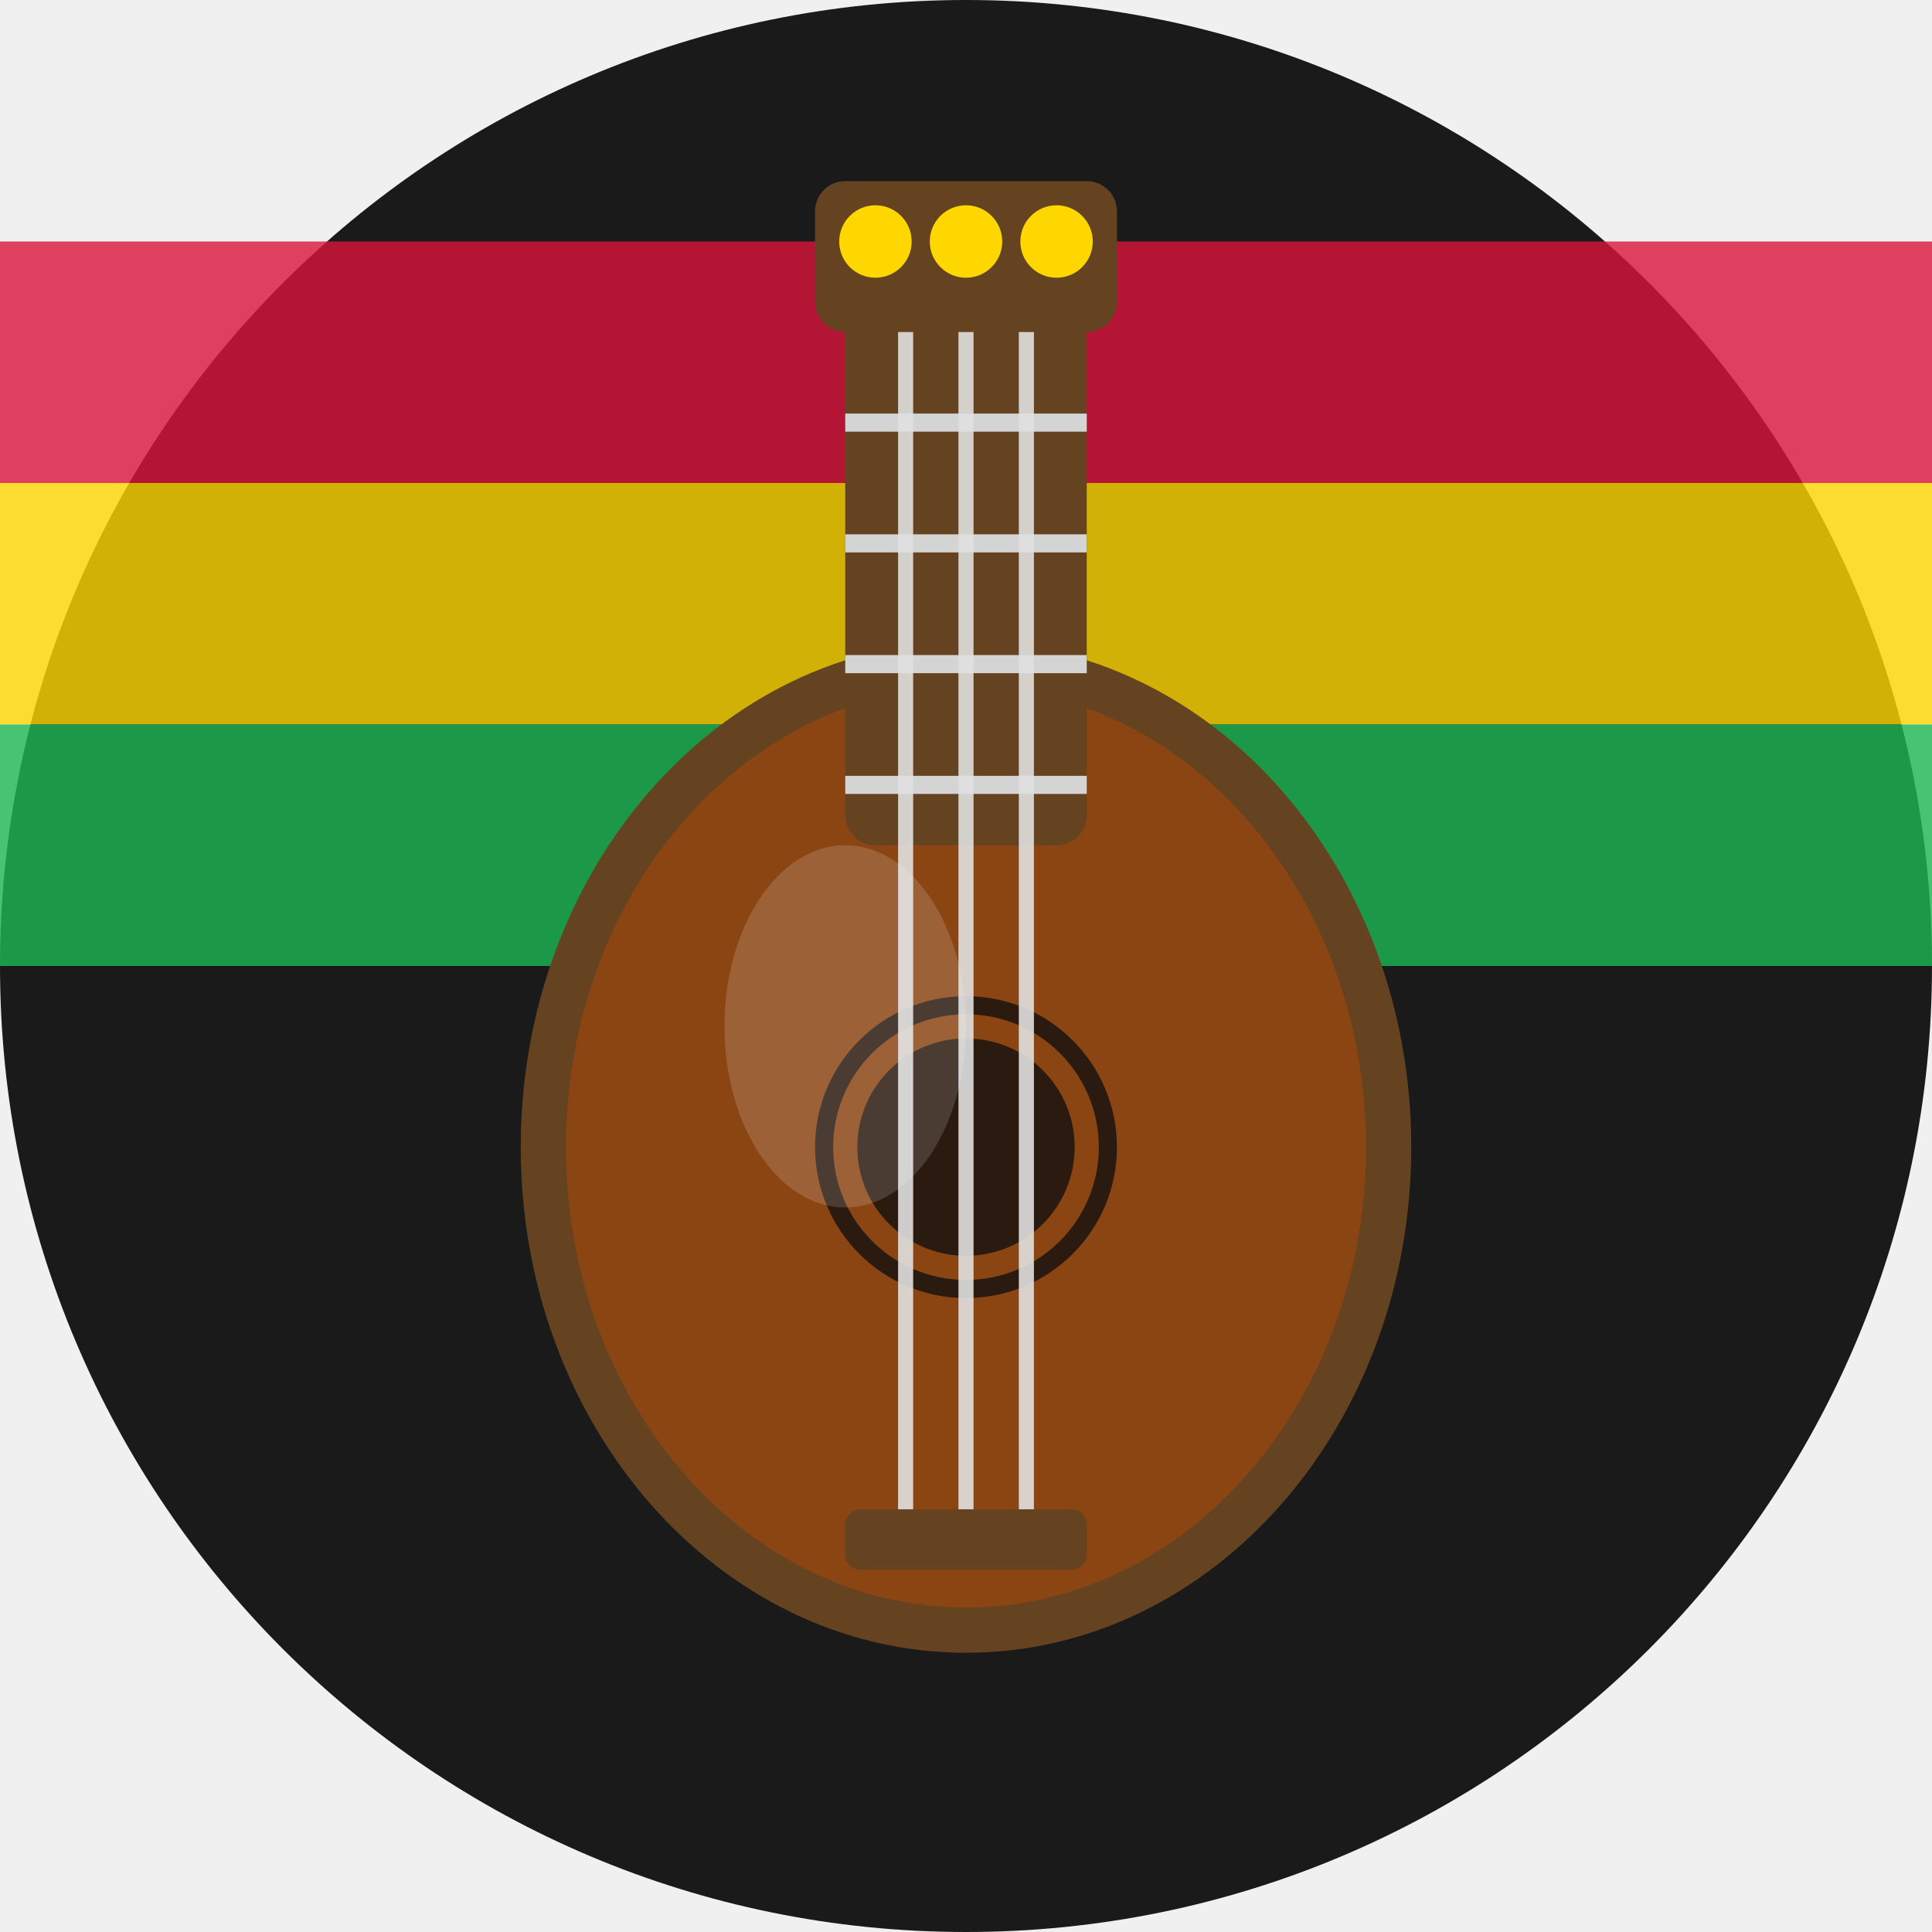
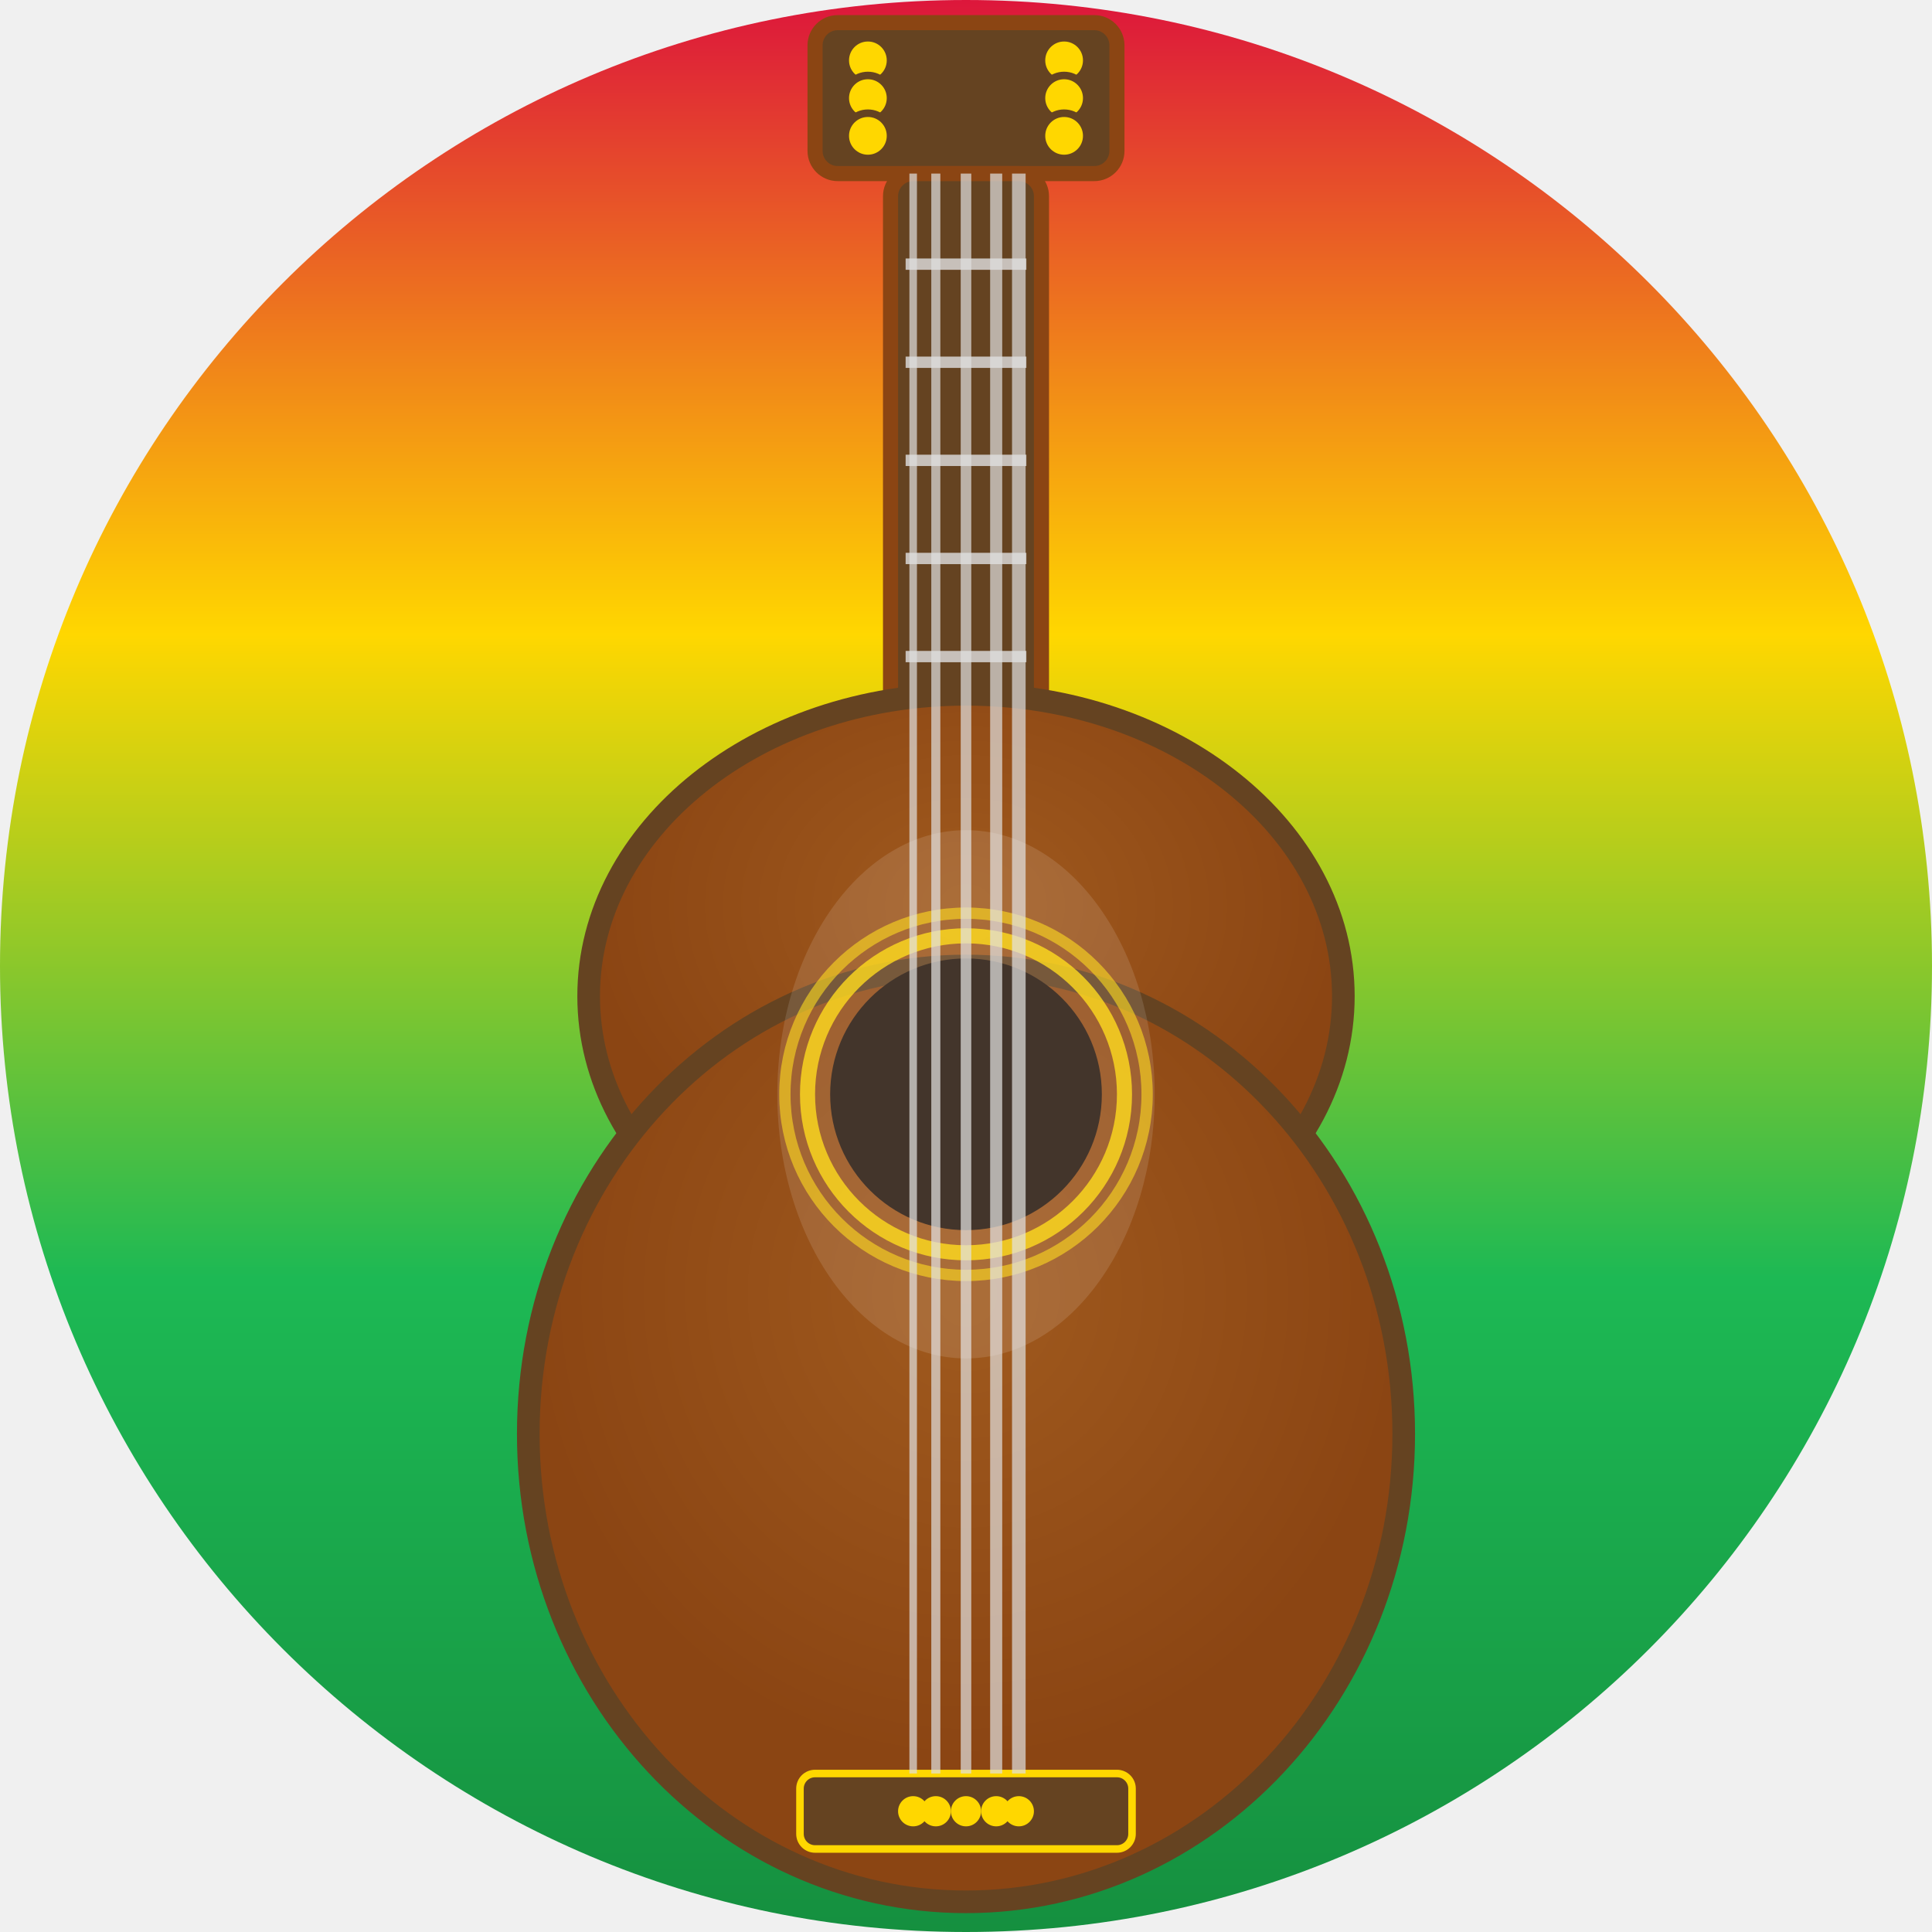
- <svg xmlns="http://www.w3.org/2000/svg" viewBox="0 0 64 64">
-   <circle cx="32" cy="32" r="32" fill="#1a1a1a" />
-   <rect x="0" y="8" width="64" height="8" fill="#DC143C" opacity="0.8" />
-   <rect x="0" y="16" width="64" height="8" fill="#FFD700" opacity="0.8" />
-   <rect x="0" y="24" width="64" height="8" fill="#1DB954" opacity="0.8" />
-   <ellipse cx="32" cy="38" rx="14" ry="16" fill="#8B4513" stroke="#654321" stroke-width="1.5" />
-   <circle cx="32" cy="38" r="5" fill="#2a1a0f" />
-   <circle cx="32" cy="38" r="4" fill="none" stroke="#8B4513" stroke-width="0.8" />
-   <rect x="28" y="10" width="8" height="18" fill="#654321" rx="1" />
-   <line x1="28" y1="14" x2="36" y2="14" stroke="#d4d4d4" stroke-width="0.6" />
-   <line x1="28" y1="18" x2="36" y2="18" stroke="#d4d4d4" stroke-width="0.6" />
-   <line x1="28" y1="22" x2="36" y2="22" stroke="#d4d4d4" stroke-width="0.6" />
-   <line x1="28" y1="26" x2="36" y2="26" stroke="#d4d4d4" stroke-width="0.6" />
-   <line x1="30" y1="10" x2="30" y2="50" stroke="#e0e0e0" stroke-width="0.5" opacity="0.9" />
-   <line x1="32" y1="10" x2="32" y2="50" stroke="#e0e0e0" stroke-width="0.5" opacity="0.9" />
-   <line x1="34" y1="10" x2="34" y2="50" stroke="#e0e0e0" stroke-width="0.5" opacity="0.9" />
-   <rect x="27" y="6" width="10" height="5" fill="#654321" rx="1" />
-   <circle cx="29" cy="8" r="1.2" fill="#FFD700" />
-   <circle cx="32" cy="8" r="1.2" fill="#FFD700" />
-   <circle cx="35" cy="8" r="1.2" fill="#FFD700" />
-   <rect x="28" y="50" width="8" height="2" fill="#654321" rx="0.5" />
-   <ellipse cx="28" cy="34" rx="4" ry="6" fill="#ffffff" opacity="0.15" />
+ <svg xmlns="http://www.w3.org/2000/svg" width="256" height="256" viewBox="0 0 256 256">
+   <defs>
+     <linearGradient id="reggaeGradient" x1="0%" y1="0%" x2="0%" y2="100%">
+       <stop offset="0%" style="stop-color:#dc143c;stop-opacity:1" />
+       <stop offset="33%" style="stop-color:#ffd700;stop-opacity:1" />
+       <stop offset="66%" style="stop-color:#1db954;stop-opacity:1" />
+       <stop offset="100%" style="stop-color:#158f3f;stop-opacity:1" />
+     </linearGradient>
+     <radialGradient id="bodyGradient" cx="50%" cy="35%">
+       <stop offset="0%" style="stop-color:rgb(160,90,30);stop-opacity:1" />
+       <stop offset="100%" style="stop-color:rgb(139,69,19);stop-opacity:1" />
+     </radialGradient>
+   </defs>
+   <circle cx="128" cy="128" r="128" fill="url(#reggaeGradient)" />
+   <rect x="108" y="3" width="40" height="20" rx="3" fill="#654321" stroke="#8b4513" stroke-width="2" />
+   <circle cx="115" cy="8" r="3" fill="#ffd700" stroke="#654321" stroke-width="1" />
+   <circle cx="115" cy="13" r="3" fill="#ffd700" stroke="#654321" stroke-width="1" />
+   <circle cx="115" cy="18" r="3" fill="#ffd700" stroke="#654321" stroke-width="1" />
+   <circle cx="141" cy="8" r="3" fill="#ffd700" stroke="#654321" stroke-width="1" />
+   <circle cx="141" cy="13" r="3" fill="#ffd700" stroke="#654321" stroke-width="1" />
+   <circle cx="141" cy="18" r="3" fill="#ffd700" stroke="#654321" stroke-width="1" />
+   <rect x="118" y="23" width="20" height="102" rx="3" fill="#654321" stroke="#8b4513" stroke-width="2" />
+   <line x1="120" y1="35" x2="136" y2="35" stroke="#e0e0e0" stroke-width="1.5" opacity="0.8" />
+   <line x1="120" y1="48" x2="136" y2="48" stroke="#e0e0e0" stroke-width="1.5" opacity="0.8" />
+   <line x1="120" y1="61" x2="136" y2="61" stroke="#e0e0e0" stroke-width="1.5" opacity="0.8" />
+   <line x1="120" y1="74" x2="136" y2="74" stroke="#e0e0e0" stroke-width="1.5" opacity="0.8" />
+   <line x1="120" y1="87" x2="136" y2="87" stroke="#e0e0e0" stroke-width="1.5" opacity="0.8" />
+   <line x1="120" y1="100" x2="136" y2="100" stroke="#e0e0e0" stroke-width="1.5" opacity="0.8" />
+   <line x1="120" y1="113" x2="136" y2="113" stroke="#e0e0e0" stroke-width="1.5" opacity="0.8" />
+   <ellipse cx="128" cy="132" rx="50" ry="40" fill="url(#bodyGradient)" stroke="#654321" stroke-width="3" />
+   <ellipse cx="128" cy="190" rx="58" ry="62" fill="url(#bodyGradient)" stroke="#654321" stroke-width="3" />
+   <circle cx="128" cy="145" r="18" fill="#2a1a0f" />
+   <circle cx="128" cy="145" r="21" fill="none" stroke="#ffd700" stroke-width="2" opacity="0.8" />
+   <circle cx="128" cy="145" r="24" fill="none" stroke="#ffd700" stroke-width="1.5" opacity="0.6" />
+   <rect x="106" y="235" width="44" height="10" rx="2" fill="#654321" stroke="#ffd700" stroke-width="1" />
+   <line x1="121" y1="23" x2="121" y2="235" stroke="#e0e0e0" stroke-width="1" opacity="0.7" />
+   <line x1="124" y1="23" x2="124" y2="235" stroke="#e0e0e0" stroke-width="1.2" opacity="0.7" />
+   <line x1="128" y1="23" x2="128" y2="235" stroke="#e0e0e0" stroke-width="1.4" opacity="0.7" />
+   <line x1="132" y1="23" x2="132" y2="235" stroke="#e0e0e0" stroke-width="1.6" opacity="0.7" />
+   <line x1="135" y1="23" x2="135" y2="235" stroke="#e0e0e0" stroke-width="1.8" opacity="0.7" />
+   <circle cx="121" cy="240" r="2" fill="#ffd700" />
+   <circle cx="124" cy="240" r="2" fill="#ffd700" />
+   <circle cx="128" cy="240" r="2" fill="#ffd700" />
+   <circle cx="132" cy="240" r="2" fill="#ffd700" />
+   <circle cx="135" cy="240" r="2" fill="#ffd700" />
+   <ellipse cx="128" cy="145" rx="25" ry="35" fill="white" opacity="0.12" />
</svg>
